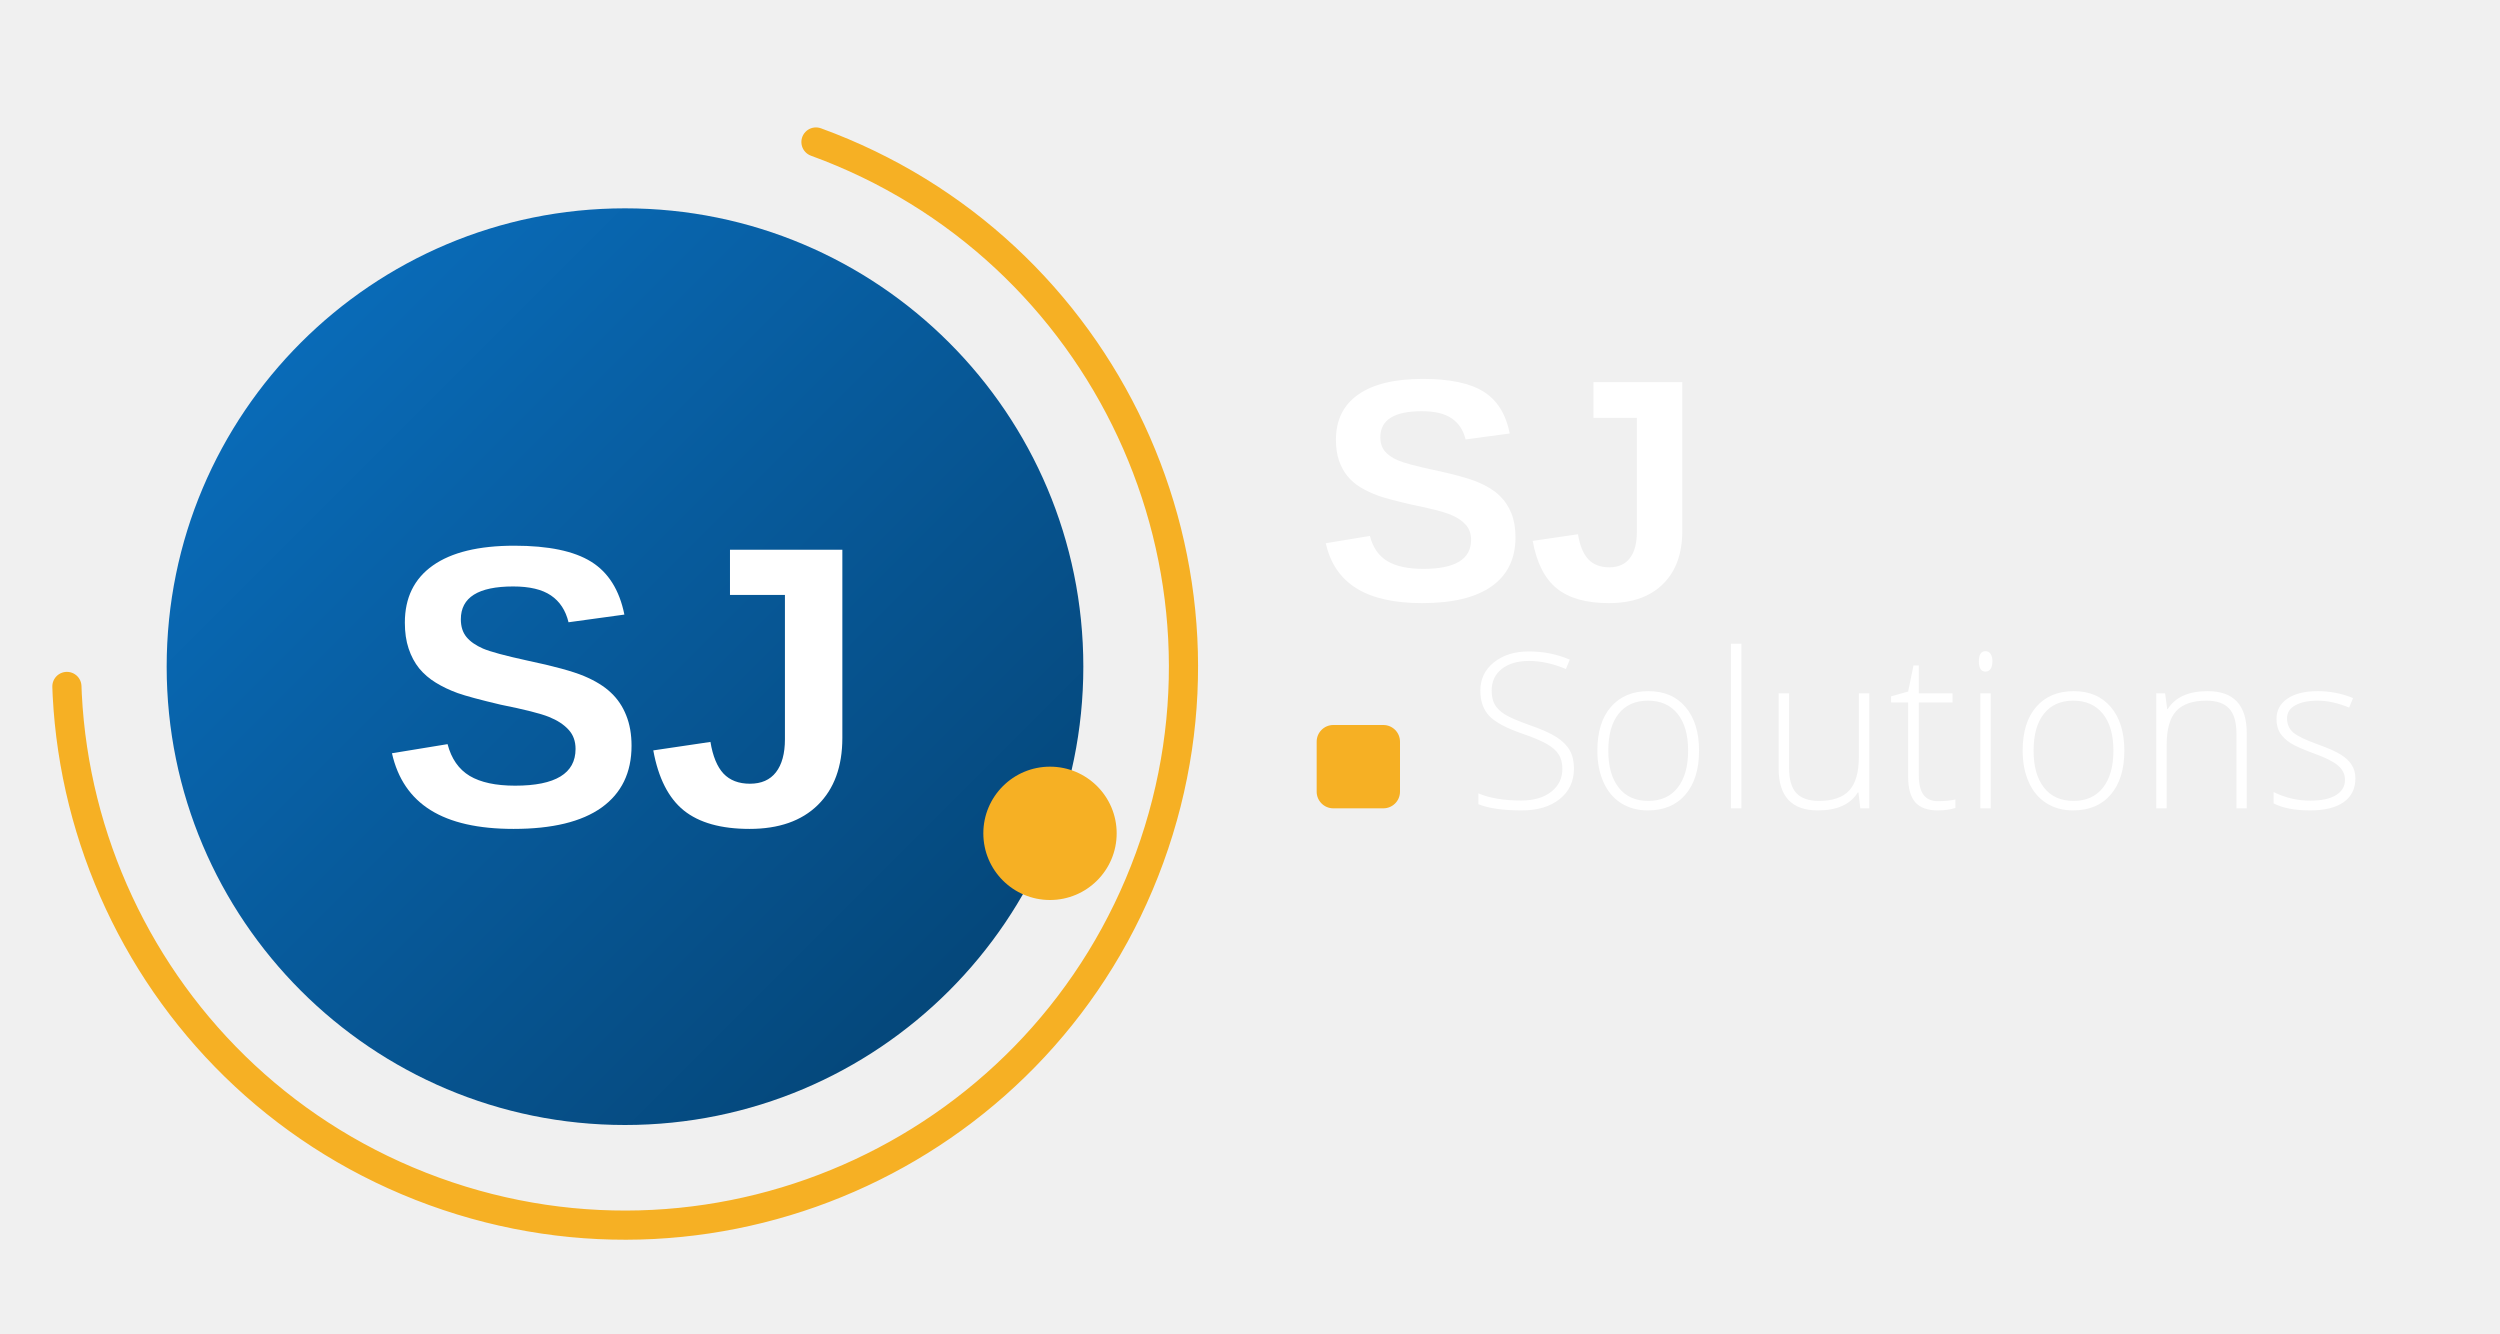
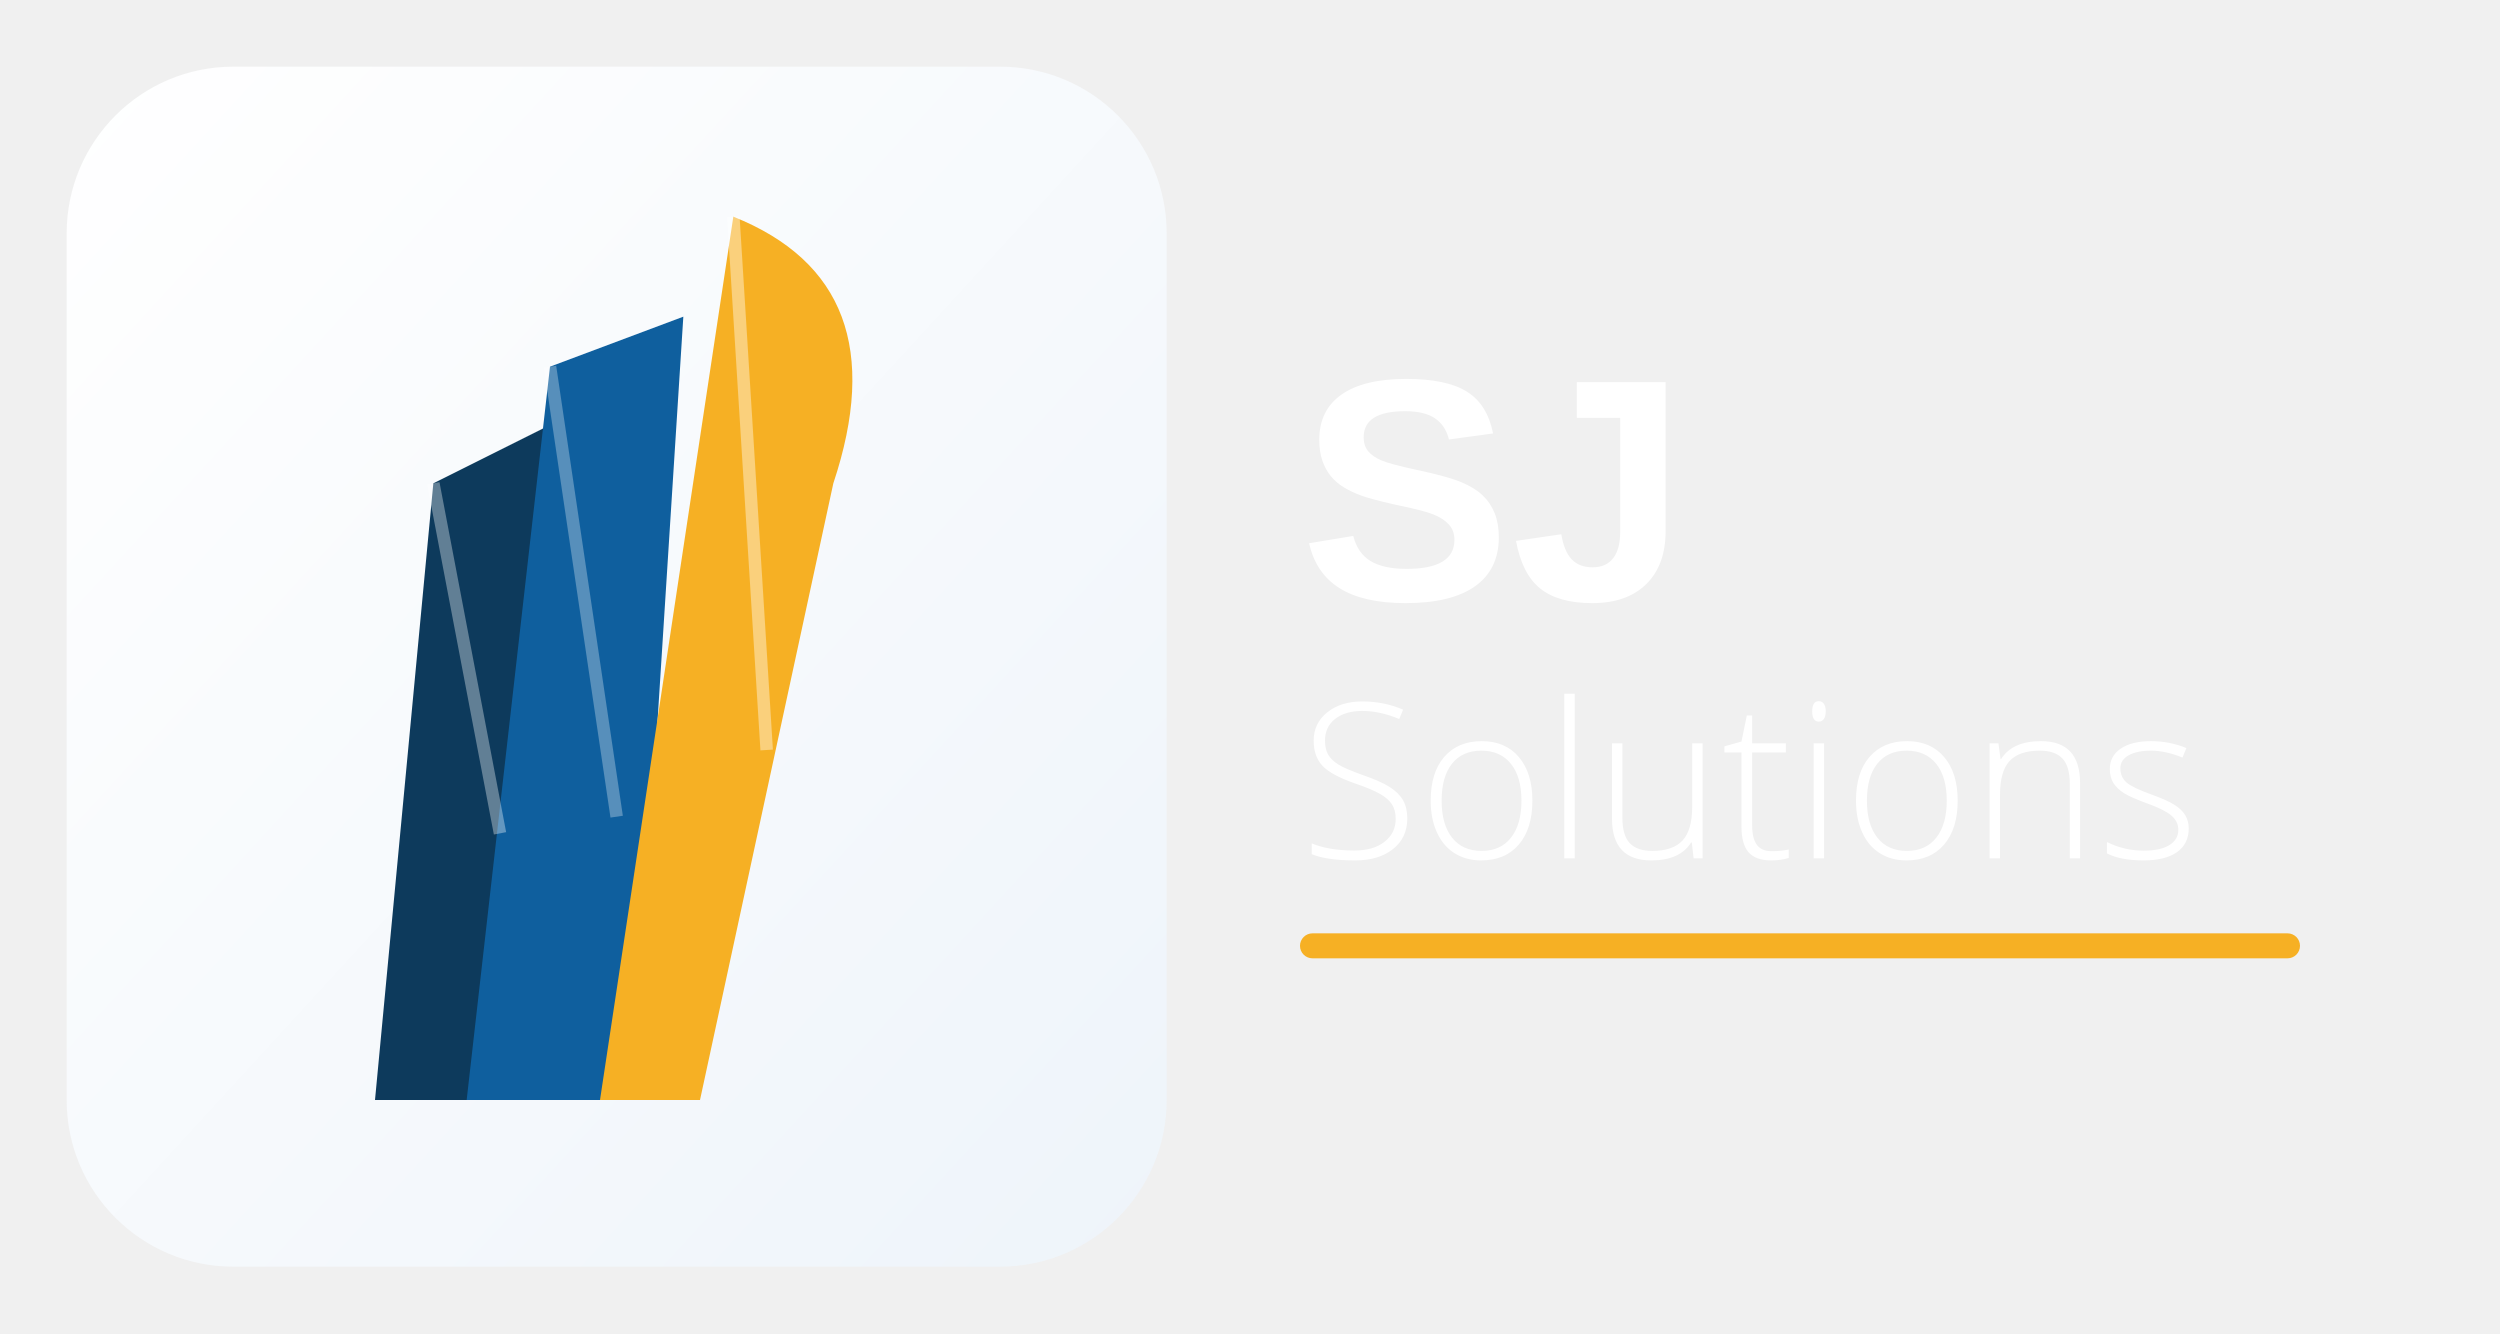
<svg xmlns="http://www.w3.org/2000/svg" viewBox="0 0 300 160" role="img" aria-label="SJ Solutions">
  <defs>
-     <linearGradient id="badgeGrad" x1="0%" y1="0%" x2="100%" y2="100%">
-       <stop offset="0%" stop-color="#0a72c4" />
-       <stop offset="100%" stop-color="#04406e" />
+     <linearGradient id="cardGrad" x1="0%" y1="0%" x2="100%" y2="100%">
+       <stop offset="0%" stop-color="#ffffff" />
+       <stop offset="100%" stop-color="#eef4fa" />
    </linearGradient>
  </defs>
-   <circle cx="75" cy="80" r="67" fill="none" stroke="#f6b024" stroke-width="3.5" stroke-dasharray="290 135" stroke-linecap="round" transform="rotate(-70 75 80)" />
-   <circle cx="75" cy="80" r="55" fill="url(#badgeGrad)" />
-   <text x="75" y="99" text-anchor="middle" font-family="'Poppins','Segoe UI',Arial,sans-serif" font-size="48" font-weight="700" fill="#ffffff">SJ</text>
-   <circle cx="126" cy="100" r="8" fill="#f6b024" />
-   <text x="158" y="72" font-family="'Poppins','Segoe UI',Arial,sans-serif" font-size="38" font-weight="700" fill="#ffffff">SJ</text>
-   <rect x="158" y="87" width="10" height="10" rx="2" fill="#f6b024" />
-   <text x="176" y="97" font-family="'Open Sans','Segoe UI',Arial,sans-serif" font-size="26" font-weight="300" fill="#ffffff">Solutions</text>
+   <rect x="8" y="8" width="132" height="144" rx="20" fill="url(#cardGrad)" />
+   <polygon points="68,132 45,132 52,58 68,50" fill="#0d3a5c" />
+   <polygon points="76,132 56,132 66,44 82,38" fill="#0f5f9e" />
+   <path d="M84,132 L72,132 L88,26 Q108,34 100,58 Z" fill="#f6b024" />
+   <line x1="52" y1="58" x2="60" y2="100" stroke="#ffffff" stroke-width="1.5" opacity="0.35" />
+   <line x1="66" y1="44" x2="74" y2="98" stroke="#ffffff" stroke-width="1.5" opacity="0.3" />
+   <line x1="88" y1="26" x2="92" y2="90" stroke="#ffffff" stroke-width="1.5" opacity="0.4" />
+   <text x="156" y="72" font-family="'Poppins','Segoe UI',Arial,sans-serif" font-size="38" font-weight="700" fill="#ffffff">SJ</text>
+   <text x="156" y="103" font-family="'Open Sans','Segoe UI',Arial,sans-serif" font-size="26" font-weight="300" fill="#ffffff">Solutions</text>
+   <rect x="156" y="112" width="120" height="3" rx="1.5" fill="#f6b024" />
</svg>
